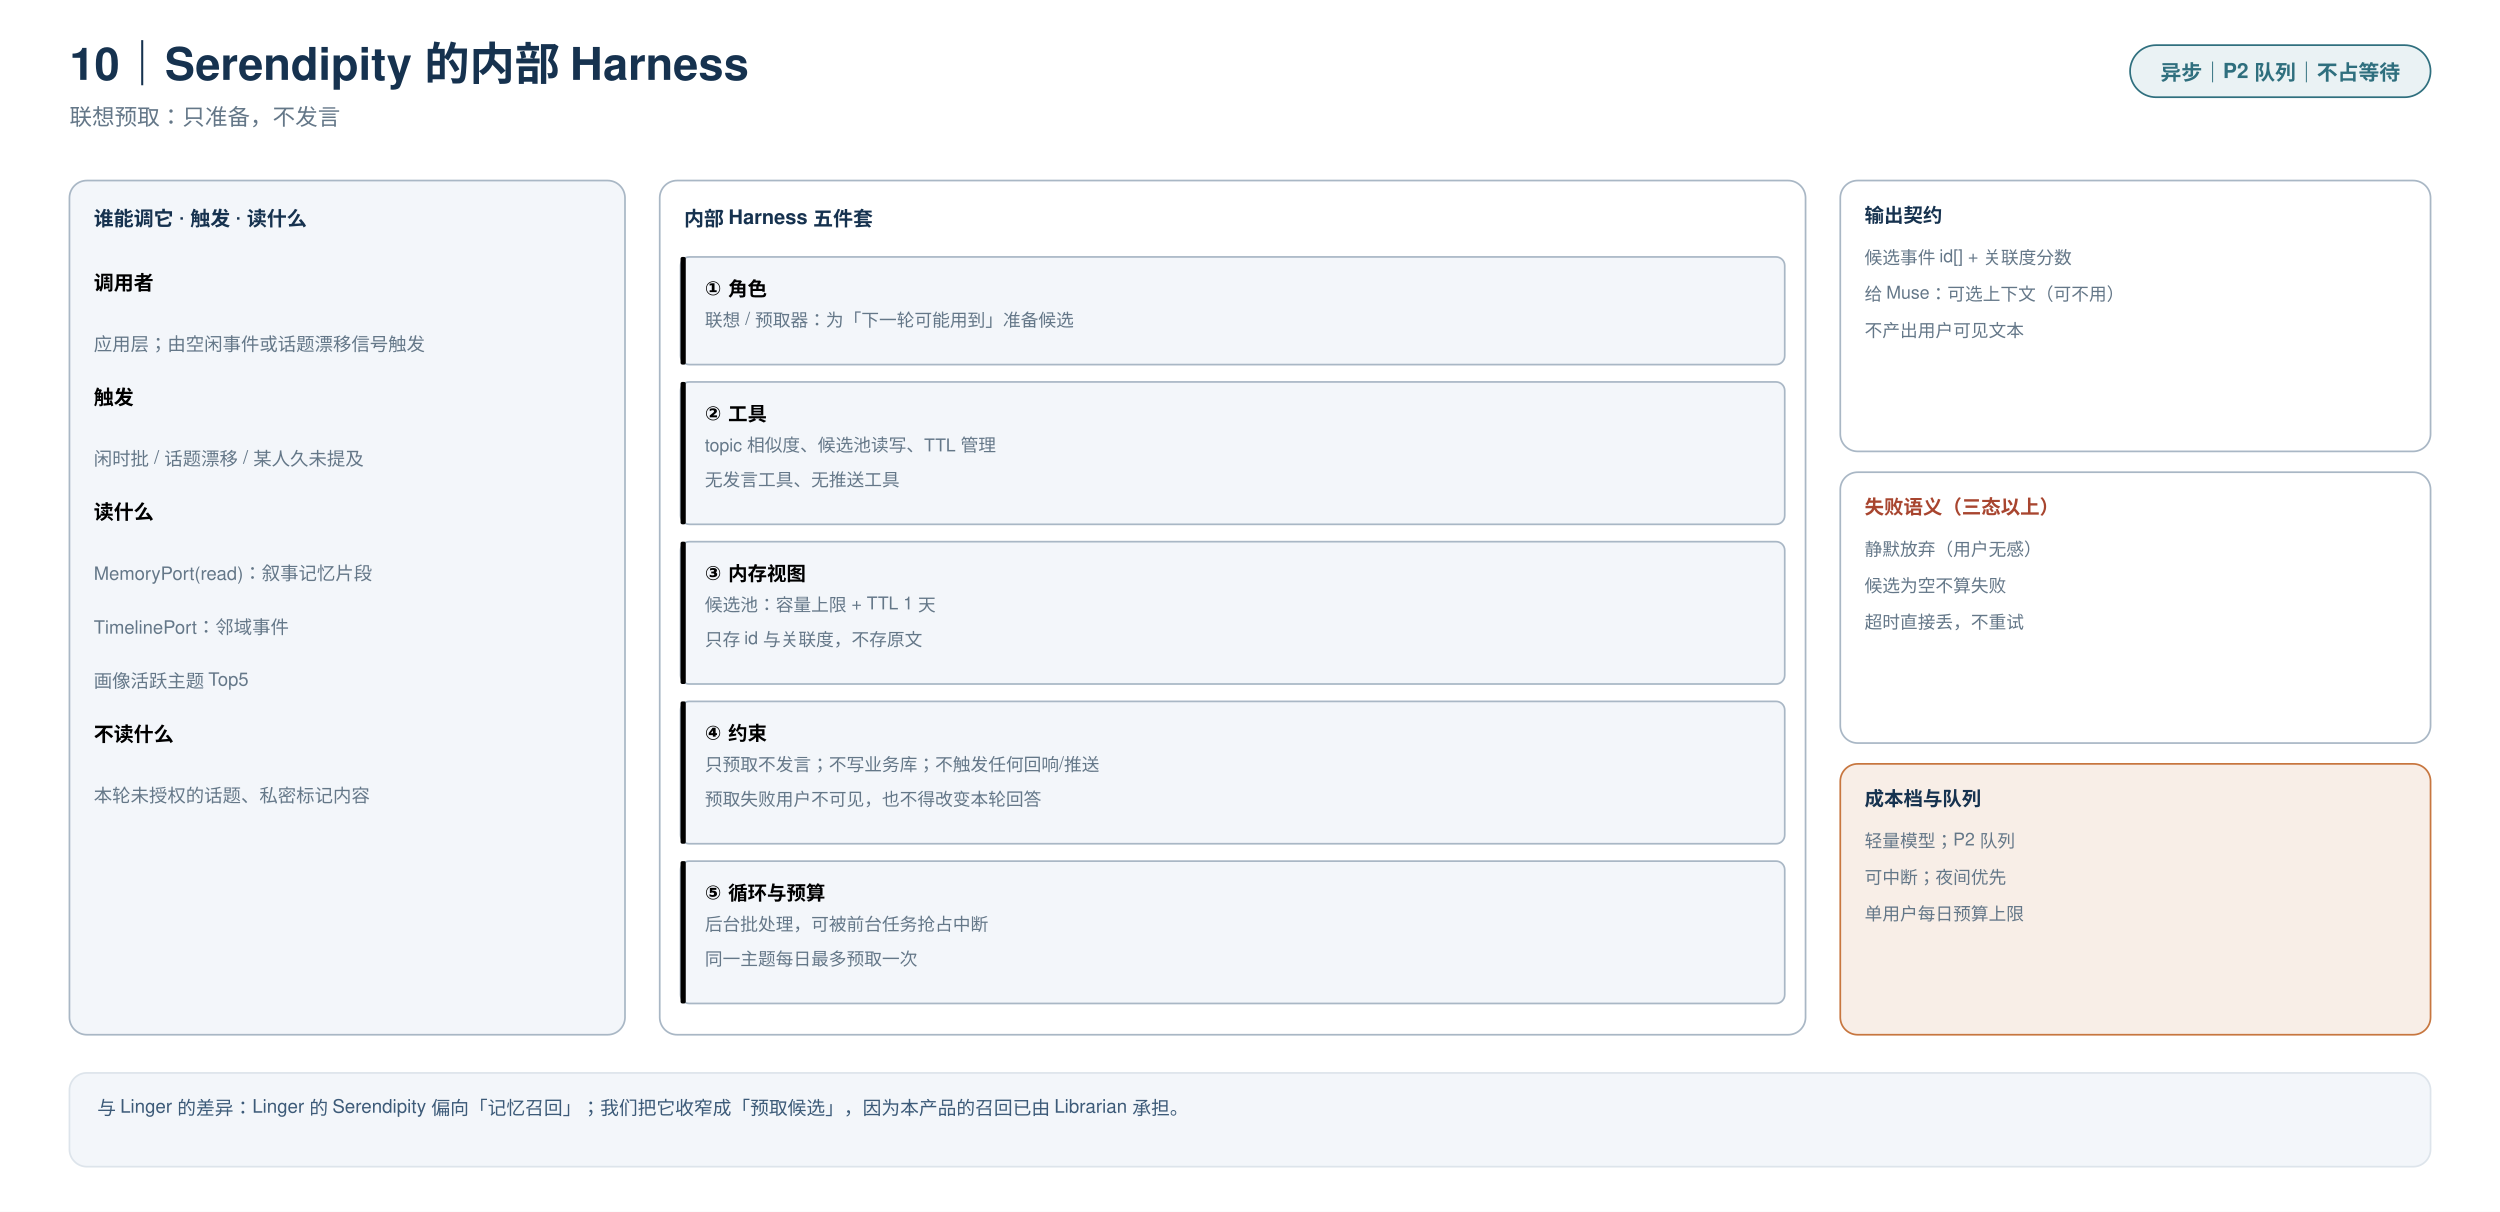
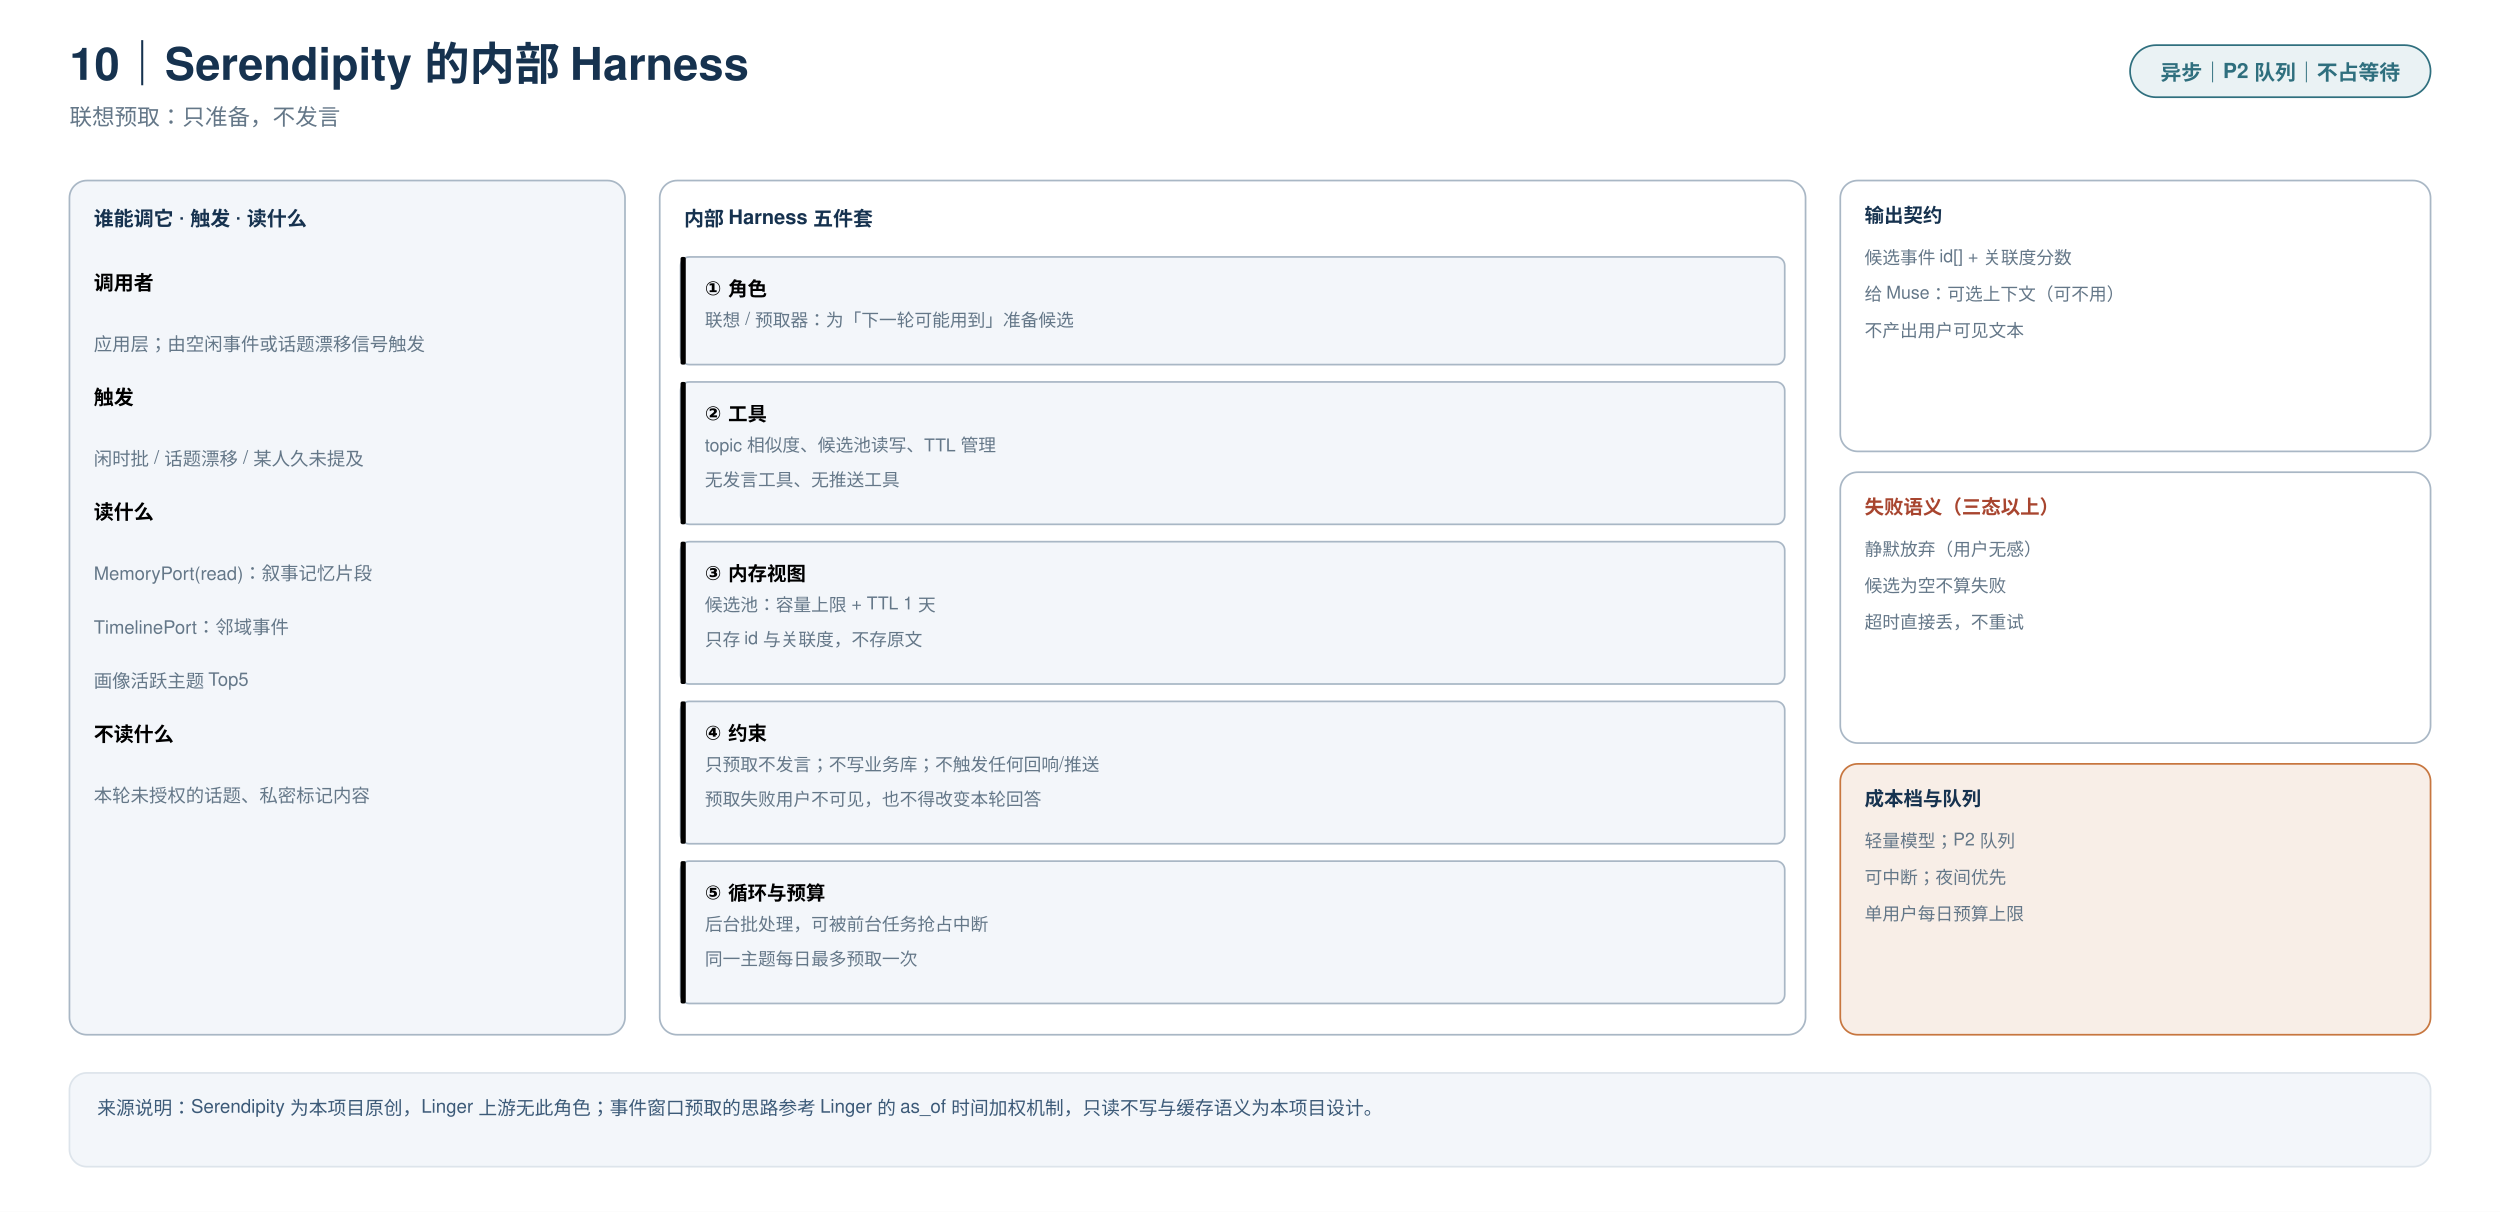
<svg xmlns="http://www.w3.org/2000/svg" width="1440" height="698" viewBox="0 0 1440 698">
  <defs>
    <marker id="ah-ink" markerWidth="9" markerHeight="9" refX="7.5" refY="4" orient="auto">
      <path d="M0,0 L8,4 L0,8 z" fill="#16324F" />
    </marker>
    <marker id="ah-teal" markerWidth="9" markerHeight="9" refX="7.5" refY="4" orient="auto">
      <path d="M0,0 L8,4 L0,8 z" fill="#2F6F7E" />
    </marker>
    <marker id="ah-warm" markerWidth="9" markerHeight="9" refX="7.5" refY="4" orient="auto">
      <path d="M0,0 L8,4 L0,8 z" fill="#C7763F" />
    </marker>
    <marker id="ah-gray" markerWidth="9" markerHeight="9" refX="7.5" refY="4" orient="auto">
      <path d="M0,0 L8,4 L0,8 z" fill="#A9B7C5" />
    </marker>
    <marker id="ah-red" markerWidth="9" markerHeight="9" refX="7.5" refY="4" orient="auto">
      <path d="M0,0 L8,4 L0,8 z" fill="#A8452F" />
    </marker>
  </defs>
  <rect width="1440" height="698" fill="#FFFFFF" />
  <text x="40" y="46" font-family="'PingFang SC','Hiragino Sans GB','Heiti SC','Microsoft YaHei',Helvetica,Arial,sans-serif" font-size="26" font-weight="600" fill="#16324F" text-anchor="start" letter-spacing="0">10｜Serendipity 的内部 Harness</text>
  <text x="40" y="72" font-family="'PingFang SC','Hiragino Sans GB','Heiti SC','Microsoft YaHei',Helvetica,Arial,sans-serif" font-size="13" font-weight="normal" fill="#647788" text-anchor="start" letter-spacing="0">联想预取：只准备，不发言</text>
  <rect x="1226.92" y="26" width="173.08" height="30" rx="15" fill="#EAF2F4" stroke="#2F6F7E" stroke-width="1" opacity="1" />
  <text x="1313.46" y="46" font-family="'PingFang SC','Hiragino Sans GB','Heiti SC','Microsoft YaHei',Helvetica,Arial,sans-serif" font-size="12" font-weight="600" fill="#2F6F7E" text-anchor="middle" letter-spacing="0">异步｜P2 队列｜不占等待</text>
  <rect x="40" y="104" width="320" height="492" rx="10" fill="#F3F6FA" stroke="#A9B7C5" stroke-width="1" opacity="1" />
  <text x="54" y="130" font-family="'PingFang SC','Hiragino Sans GB','Heiti SC','Microsoft YaHei',Helvetica,Arial,sans-serif" font-size="11.5" font-weight="600" fill="#16324F" text-anchor="start" letter-spacing="0">谁能调它 · 触发 · 读什么</text>
  <text x="54" y="167" font-family="'PingFang SC','Hiragino Sans GB','Heiti SC','Microsoft YaHei',Helvetica,Arial,sans-serif" font-size="11.5" font-weight="600" fill="5B8FA8" text-anchor="start" letter-spacing="0">调用者</text>
  <text x="54" y="202" font-family="'PingFang SC','Hiragino Sans GB','Heiti SC','Microsoft YaHei',Helvetica,Arial,sans-serif" font-size="10.6" font-weight="normal" fill="#647788" text-anchor="start" letter-spacing="0">应用层；由空闲事件或话题漂移信号触发</text>
  <text x="54" y="233" font-family="'PingFang SC','Hiragino Sans GB','Heiti SC','Microsoft YaHei',Helvetica,Arial,sans-serif" font-size="11.5" font-weight="600" fill="5B8FA8" text-anchor="start" letter-spacing="0">触发</text>
  <text x="54" y="268" font-family="'PingFang SC','Hiragino Sans GB','Heiti SC','Microsoft YaHei',Helvetica,Arial,sans-serif" font-size="10.6" font-weight="normal" fill="#647788" text-anchor="start" letter-spacing="0">闲时批 / 话题漂移 / 某人久未提及</text>
  <text x="54" y="299" font-family="'PingFang SC','Hiragino Sans GB','Heiti SC','Microsoft YaHei',Helvetica,Arial,sans-serif" font-size="11.5" font-weight="600" fill="5B8FA8" text-anchor="start" letter-spacing="0">读什么</text>
  <text x="54" y="334" font-family="'PingFang SC','Hiragino Sans GB','Heiti SC','Microsoft YaHei',Helvetica,Arial,sans-serif" font-size="10.6" font-weight="normal" fill="#647788" text-anchor="start" letter-spacing="0">MemoryPort(read)：叙事记忆片段</text>
  <text x="54" y="365" font-family="'PingFang SC','Hiragino Sans GB','Heiti SC','Microsoft YaHei',Helvetica,Arial,sans-serif" font-size="10.6" font-weight="normal" fill="#647788" text-anchor="start" letter-spacing="0">TimelinePort：邻域事件</text>
  <text x="54" y="396" font-family="'PingFang SC','Hiragino Sans GB','Heiti SC','Microsoft YaHei',Helvetica,Arial,sans-serif" font-size="10.6" font-weight="normal" fill="#647788" text-anchor="start" letter-spacing="0">画像活跃主题 Top5</text>
  <text x="54" y="427" font-family="'PingFang SC','Hiragino Sans GB','Heiti SC','Microsoft YaHei',Helvetica,Arial,sans-serif" font-size="11.5" font-weight="600" fill="5B8FA8" text-anchor="start" letter-spacing="0">不读什么</text>
  <text x="54" y="462" font-family="'PingFang SC','Hiragino Sans GB','Heiti SC','Microsoft YaHei',Helvetica,Arial,sans-serif" font-size="10.6" font-weight="normal" fill="#647788" text-anchor="start" letter-spacing="0">本轮未授权的话题、私密标记内容</text>
  <rect x="380" y="104" width="660" height="492" rx="10" fill="#FFFFFF" stroke="#A9B7C5" stroke-width="1" opacity="1" />
  <text x="394" y="130" font-family="'PingFang SC','Hiragino Sans GB','Heiti SC','Microsoft YaHei',Helvetica,Arial,sans-serif" font-size="11.5" font-weight="600" fill="#16324F" text-anchor="start" letter-spacing="0">内部 Harness 五件套</text>
  <rect x="392" y="148" width="636" height="62" rx="5" fill="#F3F6FA" stroke="#A9B7C5" stroke-width="1" opacity="1" />
  <rect x="392" y="148" width="3" height="62" rx="1" fill="5B8FA8" stroke="5B8FA8" stroke-width="0" opacity="1" />
  <text x="406" y="170" font-family="'PingFang SC','Hiragino Sans GB','Heiti SC','Microsoft YaHei',Helvetica,Arial,sans-serif" font-size="11.2" font-weight="600" fill="5B8FA8" text-anchor="start" letter-spacing="0">① 角色</text>
  <text x="406" y="188" font-family="'PingFang SC','Hiragino Sans GB','Heiti SC','Microsoft YaHei',Helvetica,Arial,sans-serif" font-size="10.2" font-weight="normal" fill="#647788" text-anchor="start" letter-spacing="0">联想 / 预取器：为「下一轮可能用到」准备候选</text>
  <rect x="392" y="220.0" width="636" height="82" rx="5" fill="#F3F6FA" stroke="#A9B7C5" stroke-width="1" opacity="1" />
  <rect x="392" y="220.0" width="3" height="82" rx="1" fill="5B8FA8" stroke="5B8FA8" stroke-width="0" opacity="1" />
  <text x="406" y="242.0" font-family="'PingFang SC','Hiragino Sans GB','Heiti SC','Microsoft YaHei',Helvetica,Arial,sans-serif" font-size="11.2" font-weight="600" fill="5B8FA8" text-anchor="start" letter-spacing="0">② 工具</text>
  <text x="406" y="260.0" font-family="'PingFang SC','Hiragino Sans GB','Heiti SC','Microsoft YaHei',Helvetica,Arial,sans-serif" font-size="10.2" font-weight="normal" fill="#647788" text-anchor="start" letter-spacing="0">topic 相似度、候选池读写、TTL 管理</text>
  <text x="406" y="280.0" font-family="'PingFang SC','Hiragino Sans GB','Heiti SC','Microsoft YaHei',Helvetica,Arial,sans-serif" font-size="10.2" font-weight="normal" fill="#647788" text-anchor="start" letter-spacing="0">无发言工具、无推送工具</text>
  <rect x="392" y="312.0" width="636" height="82" rx="5" fill="#F3F6FA" stroke="#A9B7C5" stroke-width="1" opacity="1" />
  <rect x="392" y="312.0" width="3" height="82" rx="1" fill="5B8FA8" stroke="5B8FA8" stroke-width="0" opacity="1" />
  <text x="406" y="334.0" font-family="'PingFang SC','Hiragino Sans GB','Heiti SC','Microsoft YaHei',Helvetica,Arial,sans-serif" font-size="11.2" font-weight="600" fill="5B8FA8" text-anchor="start" letter-spacing="0">③ 内存视图</text>
  <text x="406" y="352.0" font-family="'PingFang SC','Hiragino Sans GB','Heiti SC','Microsoft YaHei',Helvetica,Arial,sans-serif" font-size="10.2" font-weight="normal" fill="#647788" text-anchor="start" letter-spacing="0">候选池：容量上限 + TTL 1 天</text>
  <text x="406" y="372.0" font-family="'PingFang SC','Hiragino Sans GB','Heiti SC','Microsoft YaHei',Helvetica,Arial,sans-serif" font-size="10.2" font-weight="normal" fill="#647788" text-anchor="start" letter-spacing="0">只存 id 与关联度，不存原文</text>
  <rect x="392" y="404.0" width="636" height="82" rx="5" fill="#F3F6FA" stroke="#A9B7C5" stroke-width="1" opacity="1" />
  <rect x="392" y="404.0" width="3" height="82" rx="1" fill="5B8FA8" stroke="5B8FA8" stroke-width="0" opacity="1" />
  <text x="406" y="426.0" font-family="'PingFang SC','Hiragino Sans GB','Heiti SC','Microsoft YaHei',Helvetica,Arial,sans-serif" font-size="11.2" font-weight="600" fill="5B8FA8" text-anchor="start" letter-spacing="0">④ 约束</text>
  <text x="406" y="444.0" font-family="'PingFang SC','Hiragino Sans GB','Heiti SC','Microsoft YaHei',Helvetica,Arial,sans-serif" font-size="10.2" font-weight="normal" fill="#647788" text-anchor="start" letter-spacing="0">只预取不发言；不写业务库；不触发任何回响/推送</text>
  <text x="406" y="464.0" font-family="'PingFang SC','Hiragino Sans GB','Heiti SC','Microsoft YaHei',Helvetica,Arial,sans-serif" font-size="10.2" font-weight="normal" fill="#647788" text-anchor="start" letter-spacing="0">预取失败用户不可见，也不得改变本轮回答</text>
  <rect x="392" y="496.0" width="636" height="82" rx="5" fill="#F3F6FA" stroke="#A9B7C5" stroke-width="1" opacity="1" />
  <rect x="392" y="496.0" width="3" height="82" rx="1" fill="5B8FA8" stroke="5B8FA8" stroke-width="0" opacity="1" />
  <text x="406" y="518.0" font-family="'PingFang SC','Hiragino Sans GB','Heiti SC','Microsoft YaHei',Helvetica,Arial,sans-serif" font-size="11.2" font-weight="600" fill="5B8FA8" text-anchor="start" letter-spacing="0">⑤ 循环与预算</text>
  <text x="406" y="536.0" font-family="'PingFang SC','Hiragino Sans GB','Heiti SC','Microsoft YaHei',Helvetica,Arial,sans-serif" font-size="10.2" font-weight="normal" fill="#647788" text-anchor="start" letter-spacing="0">后台批处理，可被前台任务抢占中断</text>
  <text x="406" y="556.0" font-family="'PingFang SC','Hiragino Sans GB','Heiti SC','Microsoft YaHei',Helvetica,Arial,sans-serif" font-size="10.2" font-weight="normal" fill="#647788" text-anchor="start" letter-spacing="0">同一主题每日最多预取一次</text>
  <rect x="1060" y="104" width="340" height="156.0" rx="10" fill="#FFFFFF" stroke="#A9B7C5" stroke-width="1" opacity="1" />
  <text x="1074" y="128" font-family="'PingFang SC','Hiragino Sans GB','Heiti SC','Microsoft YaHei',Helvetica,Arial,sans-serif" font-size="11.2" font-weight="600" fill="#16324F" text-anchor="start" letter-spacing="0">输出契约</text>
  <text x="1074" y="152" font-family="'PingFang SC','Hiragino Sans GB','Heiti SC','Microsoft YaHei',Helvetica,Arial,sans-serif" font-size="10.2" font-weight="normal" fill="#647788" text-anchor="start" letter-spacing="0">候选事件 id[] + 关联度分数</text>
  <text x="1074" y="173" font-family="'PingFang SC','Hiragino Sans GB','Heiti SC','Microsoft YaHei',Helvetica,Arial,sans-serif" font-size="10.2" font-weight="normal" fill="#647788" text-anchor="start" letter-spacing="0">给 Muse：可选上下文（可不用）</text>
  <text x="1074" y="194" font-family="'PingFang SC','Hiragino Sans GB','Heiti SC','Microsoft YaHei',Helvetica,Arial,sans-serif" font-size="10.2" font-weight="normal" fill="#647788" text-anchor="start" letter-spacing="0">不产出用户可见文本</text>
  <rect x="1060" y="272.0" width="340" height="156.0" rx="10" fill="#FFFFFF" stroke="#A9B7C5" stroke-width="1" opacity="1" />
  <text x="1074" y="296.0" font-family="'PingFang SC','Hiragino Sans GB','Heiti SC','Microsoft YaHei',Helvetica,Arial,sans-serif" font-size="11.2" font-weight="600" fill="#A8452F" text-anchor="start" letter-spacing="0">失败语义（三态以上）</text>
  <text x="1074" y="320.0" font-family="'PingFang SC','Hiragino Sans GB','Heiti SC','Microsoft YaHei',Helvetica,Arial,sans-serif" font-size="10.2" font-weight="normal" fill="#647788" text-anchor="start" letter-spacing="0">静默放弃（用户无感）</text>
  <text x="1074" y="341.0" font-family="'PingFang SC','Hiragino Sans GB','Heiti SC','Microsoft YaHei',Helvetica,Arial,sans-serif" font-size="10.2" font-weight="normal" fill="#647788" text-anchor="start" letter-spacing="0">候选为空不算失败</text>
  <text x="1074" y="362.0" font-family="'PingFang SC','Hiragino Sans GB','Heiti SC','Microsoft YaHei',Helvetica,Arial,sans-serif" font-size="10.2" font-weight="normal" fill="#647788" text-anchor="start" letter-spacing="0">超时直接丢，不重试</text>
  <rect x="1060" y="440.0" width="340" height="156.0" rx="10" fill="#F8EEE7" stroke="#C7763F" stroke-width="1" opacity="1" />
  <text x="1074" y="464.0" font-family="'PingFang SC','Hiragino Sans GB','Heiti SC','Microsoft YaHei',Helvetica,Arial,sans-serif" font-size="11.2" font-weight="600" fill="#16324F" text-anchor="start" letter-spacing="0">成本档与队列</text>
  <text x="1074" y="488.0" font-family="'PingFang SC','Hiragino Sans GB','Heiti SC','Microsoft YaHei',Helvetica,Arial,sans-serif" font-size="10.2" font-weight="normal" fill="#647788" text-anchor="start" letter-spacing="0">轻量模型；P2 队列</text>
  <text x="1074" y="509.0" font-family="'PingFang SC','Hiragino Sans GB','Heiti SC','Microsoft YaHei',Helvetica,Arial,sans-serif" font-size="10.2" font-weight="normal" fill="#647788" text-anchor="start" letter-spacing="0">可中断；夜间优先</text>
  <text x="1074" y="530.0" font-family="'PingFang SC','Hiragino Sans GB','Heiti SC','Microsoft YaHei',Helvetica,Arial,sans-serif" font-size="10.2" font-weight="normal" fill="#647788" text-anchor="start" letter-spacing="0">单用户每日预算上限</text>
  <rect x="40" y="618" width="1360" height="54" rx="10" fill="#F3F6FA" stroke="#DDE4EB" stroke-width="1" opacity="1" />
-   <text x="56" y="642" font-family="'PingFang SC','Hiragino Sans GB','Heiti SC','Microsoft YaHei',Helvetica,Arial,sans-serif" font-size="10.8" font-weight="normal" fill="#3C5A78" text-anchor="start" letter-spacing="0">与 Linger 的差异：Linger 的 Serendipity 偏向「记忆召回」；我们把它收窄成「预取候选」，因为本产品的召回已由 Librarian 承担。</text>
+   <text x="56" y="642" font-family="'PingFang SC','Hiragino Sans GB','Heiti SC','Microsoft YaHei',Helvetica,Arial,sans-serif" font-size="10.8" font-weight="normal" fill="#3C5A78" text-anchor="start" letter-spacing="0">来源说明：Serendipity 为本项目原创，Linger 上游无此角色；事件窗口预取的思路参考 Linger 的 as_of 时间加权机制，只读不写与缓存语义为本项目设计。</text>
</svg>
